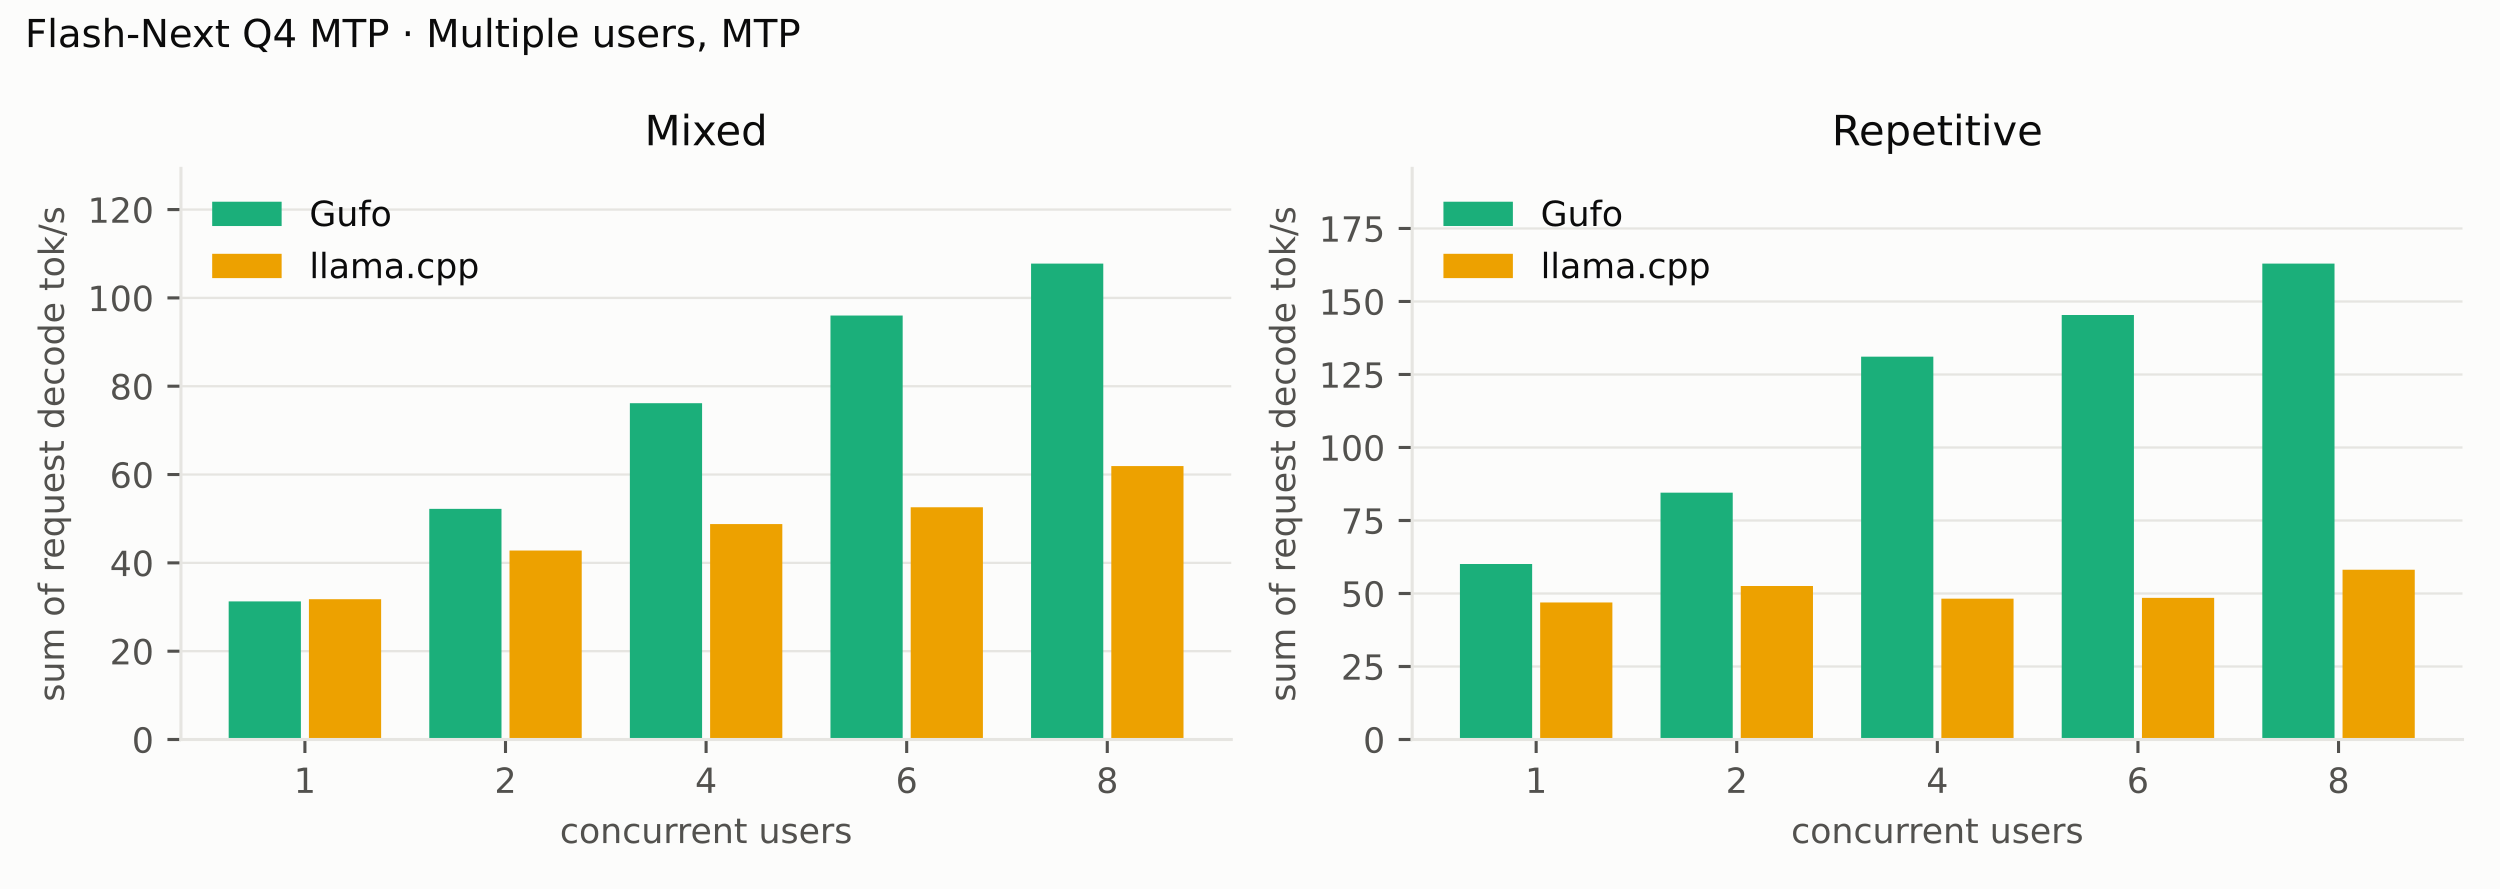
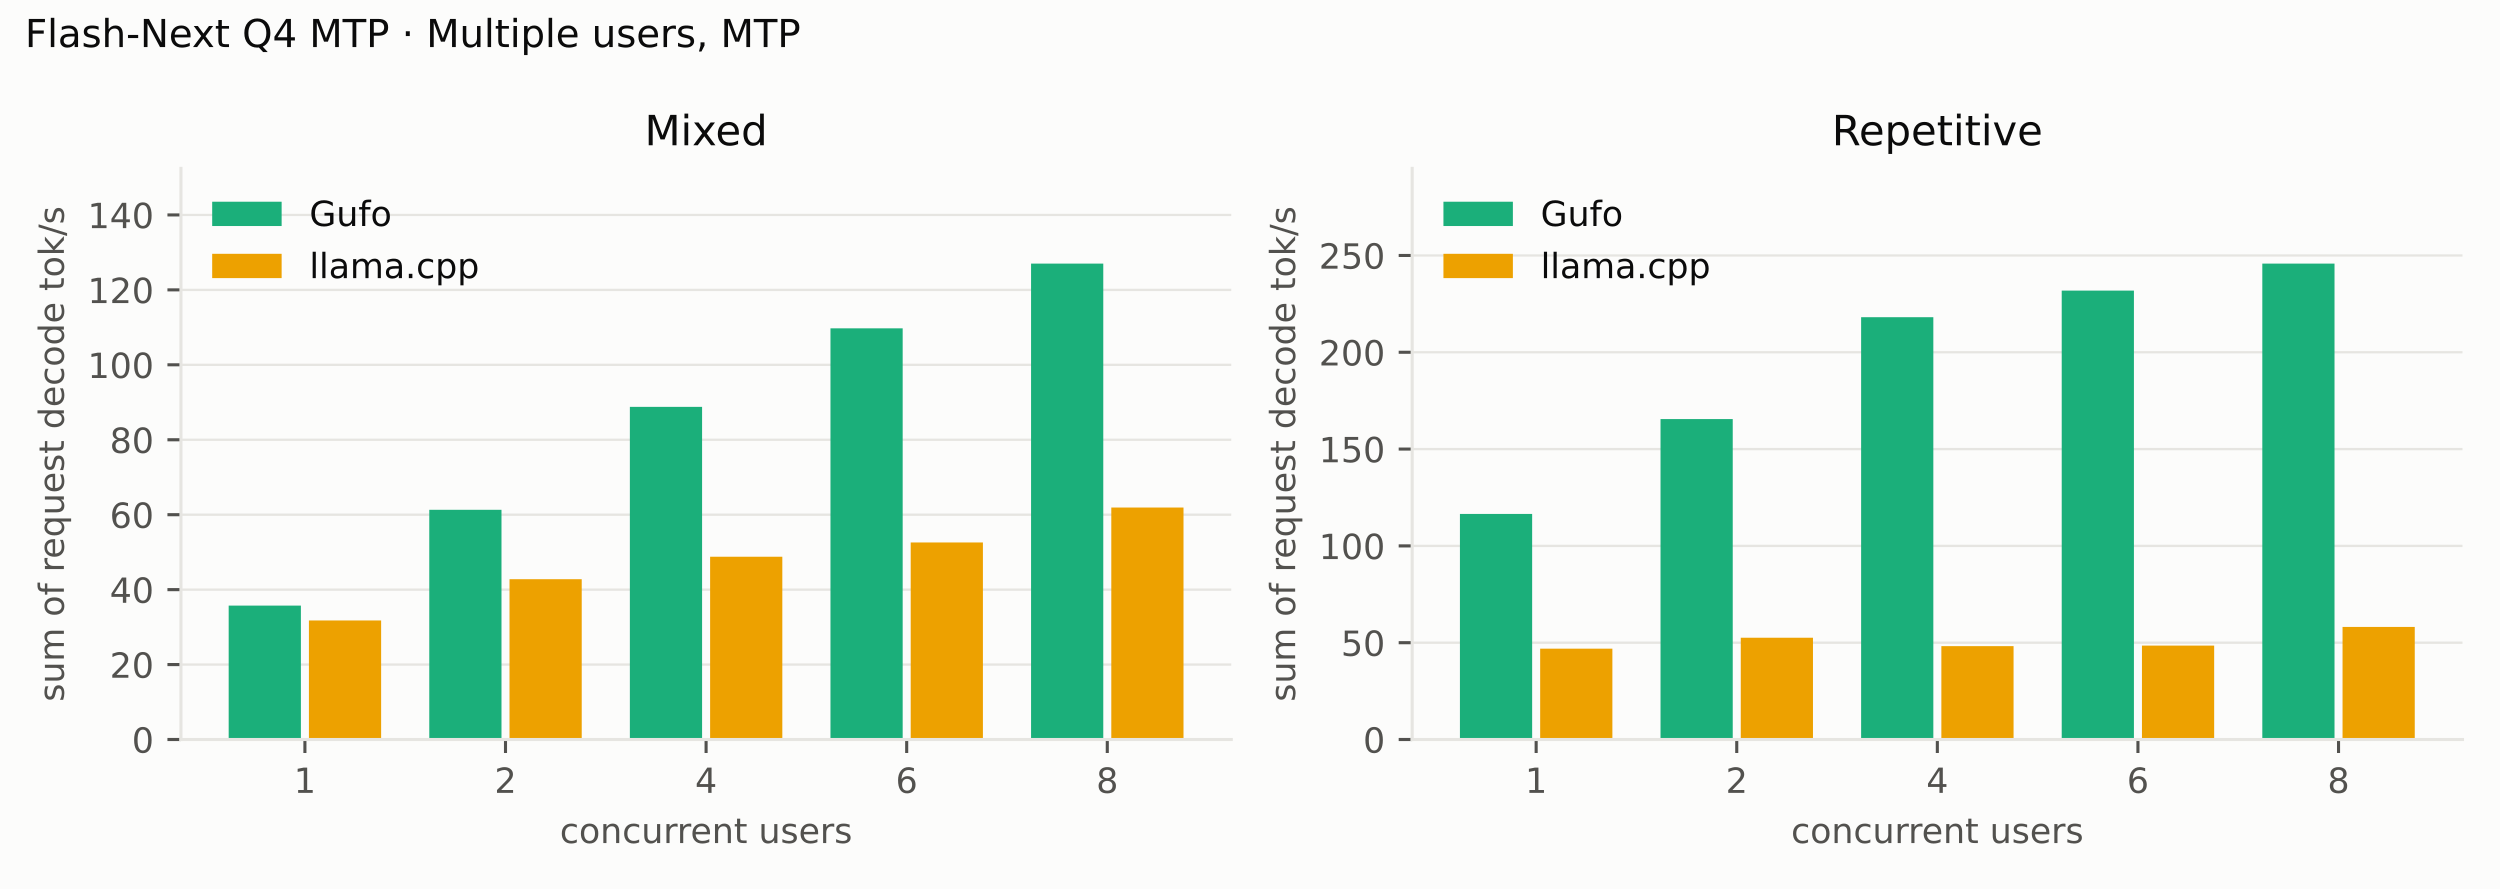
<svg xmlns="http://www.w3.org/2000/svg" xmlns:xlink="http://www.w3.org/1999/xlink" width="648pt" height="230.4pt" viewBox="0 0 648 230.4" version="1.1">
  <defs>
    <style type="text/css">*{stroke-linejoin: round; stroke-linecap: butt}</style>
  </defs>
  <g id="figure_1">
    <g id="patch_1">
      <path d="M 0 230.4 L 648 230.4 L 648 0 L 0 0 z " style="fill: #fcfcfb" />
    </g>
    <g id="axes_1">
      <g id="patch_2">
        <path d="M 46.899 191.68 L 319.14 191.68 L 319.14 43.647 L 46.899 43.647 z " style="fill: #fcfcfb" />
      </g>
      <g id="matplotlib.axis_1">
        <g id="xtick_1">
          <g id="line2d_1">
            <defs>
              <path id="m1ebf051f68" d="M 0 0 L 0 3.5 " style="stroke: #52514e; stroke-width: 0.8" />
            </defs>
            <g>
              <use xlink:href="#m1ebf051f68" x="79.032" y="191.68" style="fill: #52514e; stroke: #52514e; stroke-width: 0.8" />
            </g>
          </g>
          <g id="text_1">
            <text style="font-size: 9px; font-family: 'DejaVu Sans', 'Bitstream Vera Sans', 'Computer Modern Sans Serif', 'Lucida Grande', 'Verdana', 'Geneva', 'Lucid', 'Arial', 'Helvetica', 'Avant Garde', sans-serif; text-anchor: middle; fill: #52514e" x="79.032" y="205.518" transform="rotate(-0 79.03174 205.5179)">1</text>
          </g>
        </g>
        <g id="xtick_2">
          <g id="line2d_2">
            <g>
              <use xlink:href="#m1ebf051f68" x="131.026" y="191.68" style="fill: #52514e; stroke: #52514e; stroke-width: 0.8" />
            </g>
          </g>
          <g id="text_2">
            <text style="font-size: 9px; font-family: 'DejaVu Sans', 'Bitstream Vera Sans', 'Computer Modern Sans Serif', 'Lucida Grande', 'Verdana', 'Geneva', 'Lucid', 'Arial', 'Helvetica', 'Avant Garde', sans-serif; text-anchor: middle; fill: #52514e" x="131.026" y="205.518" transform="rotate(-0 131.0257 205.5179)">2</text>
          </g>
        </g>
        <g id="xtick_3">
          <g id="line2d_3">
            <g>
              <use xlink:href="#m1ebf051f68" x="183.02" y="191.68" style="fill: #52514e; stroke: #52514e; stroke-width: 0.8" />
            </g>
          </g>
          <g id="text_3">
            <text style="font-size: 9px; font-family: 'DejaVu Sans', 'Bitstream Vera Sans', 'Computer Modern Sans Serif', 'Lucida Grande', 'Verdana', 'Geneva', 'Lucid', 'Arial', 'Helvetica', 'Avant Garde', sans-serif; text-anchor: middle; fill: #52514e" x="183.02" y="205.518" transform="rotate(-0 183.0197 205.5179)">4</text>
          </g>
        </g>
        <g id="xtick_4">
          <g id="line2d_4">
            <g>
              <use xlink:href="#m1ebf051f68" x="235.014" y="191.68" style="fill: #52514e; stroke: #52514e; stroke-width: 0.8" />
            </g>
          </g>
          <g id="text_4">
            <text style="font-size: 9px; font-family: 'DejaVu Sans', 'Bitstream Vera Sans', 'Computer Modern Sans Serif', 'Lucida Grande', 'Verdana', 'Geneva', 'Lucid', 'Arial', 'Helvetica', 'Avant Garde', sans-serif; text-anchor: middle; fill: #52514e" x="235.014" y="205.518" transform="rotate(-0 235.0137 205.5179)">6</text>
          </g>
        </g>
        <g id="xtick_5">
          <g id="line2d_5">
            <g>
              <use xlink:href="#m1ebf051f68" x="287.008" y="191.68" style="fill: #52514e; stroke: #52514e; stroke-width: 0.8" />
            </g>
          </g>
          <g id="text_5">
            <text style="font-size: 9px; font-family: 'DejaVu Sans', 'Bitstream Vera Sans', 'Computer Modern Sans Serif', 'Lucida Grande', 'Verdana', 'Geneva', 'Lucid', 'Arial', 'Helvetica', 'Avant Garde', sans-serif; text-anchor: middle; fill: #52514e" x="287.008" y="205.518" transform="rotate(-0 287.0077 205.5179)">8</text>
          </g>
        </g>
        <g id="text_6">
          <text style="font-size: 9px; font-family: 'DejaVu Sans', 'Bitstream Vera Sans', 'Computer Modern Sans Serif', 'Lucida Grande', 'Verdana', 'Geneva', 'Lucid', 'Arial', 'Helvetica', 'Avant Garde', sans-serif; text-anchor: middle; fill: #52514e" x="183.02" y="218.518" transform="rotate(-0 183.0197 218.5179)">concurrent users</text>
        </g>
      </g>
      <g id="matplotlib.axis_2">
        <g id="ytick_1">
          <g id="line2d_6">
            <path d="M 46.899 191.68 L 319.14 191.68 " clip-path="url(#p1bdd1d52e2)" style="fill: none; stroke: #e6e5e1; stroke-width: 0.6; stroke-linecap: square" />
          </g>
          <g id="line2d_7">
            <defs>
              <path id="m680e5b1e24" d="M 0 0 L -3.5 0 " style="stroke: #52514e; stroke-width: 0.8" />
            </defs>
            <g>
              <use xlink:href="#m680e5b1e24" x="46.899" y="191.68" style="fill: #52514e; stroke: #52514e; stroke-width: 0.8" />
            </g>
          </g>
          <g id="text_7">
            <text style="font-size: 9px; font-family: 'DejaVu Sans', 'Bitstream Vera Sans', 'Computer Modern Sans Serif', 'Lucida Grande', 'Verdana', 'Geneva', 'Lucid', 'Arial', 'Helvetica', 'Avant Garde', sans-serif; text-anchor: end; fill: #52514e" x="39.899" y="195.099" transform="rotate(-0 39.89945 195.0989)">0</text>
          </g>
        </g>
        <g id="ytick_2">
          <g id="line2d_8">
-             <path d="M 46.899 168.787 L 319.14 168.787 " clip-path="url(#p1bdd1d52e2)" style="fill: none; stroke: #e6e5e1; stroke-width: 0.6; stroke-linecap: square" />
+             <path d="M 46.899 172.256 L 319.14 172.256 " clip-path="url(#p1bdd1d52e2)" style="fill: none; stroke: #e6e5e1; stroke-width: 0.6; stroke-linecap: square" />
          </g>
          <g id="line2d_9">
            <g>
-               <use xlink:href="#m680e5b1e24" x="46.899" y="168.787" style="fill: #52514e; stroke: #52514e; stroke-width: 0.8" />
+               <use xlink:href="#m680e5b1e24" x="46.899" y="172.256" style="fill: #52514e; stroke: #52514e; stroke-width: 0.8" />
            </g>
          </g>
          <g id="text_8">
-             <text style="font-size: 9px; font-family: 'DejaVu Sans', 'Bitstream Vera Sans', 'Computer Modern Sans Serif', 'Lucida Grande', 'Verdana', 'Geneva', 'Lucid', 'Arial', 'Helvetica', 'Avant Garde', sans-serif; text-anchor: end; fill: #52514e" x="39.899" y="172.206" transform="rotate(-0 39.89945 172.2056)">20</text>
+             <text style="font-size: 9px; font-family: 'DejaVu Sans', 'Bitstream Vera Sans', 'Computer Modern Sans Serif', 'Lucida Grande', 'Verdana', 'Geneva', 'Lucid', 'Arial', 'Helvetica', 'Avant Garde', sans-serif; text-anchor: end; fill: #52514e" x="39.899" y="175.675" transform="rotate(-0 39.89945 175.6751)">20</text>
          </g>
        </g>
        <g id="ytick_3">
          <g id="line2d_10">
-             <path d="M 46.899 145.893 L 319.14 145.893 " clip-path="url(#p1bdd1d52e2)" style="fill: none; stroke: #e6e5e1; stroke-width: 0.6; stroke-linecap: square" />
+             <path d="M 46.899 152.832 L 319.14 152.832 " clip-path="url(#p1bdd1d52e2)" style="fill: none; stroke: #e6e5e1; stroke-width: 0.6; stroke-linecap: square" />
          </g>
          <g id="line2d_11">
            <g>
-               <use xlink:href="#m680e5b1e24" x="46.899" y="145.893" style="fill: #52514e; stroke: #52514e; stroke-width: 0.8" />
+               <use xlink:href="#m680e5b1e24" x="46.899" y="152.832" style="fill: #52514e; stroke: #52514e; stroke-width: 0.8" />
            </g>
          </g>
          <g id="text_9">
-             <text style="font-size: 9px; font-family: 'DejaVu Sans', 'Bitstream Vera Sans', 'Computer Modern Sans Serif', 'Lucida Grande', 'Verdana', 'Geneva', 'Lucid', 'Arial', 'Helvetica', 'Avant Garde', sans-serif; text-anchor: end; fill: #52514e" x="39.899" y="149.312" transform="rotate(-0 39.89945 149.3123)">40</text>
+             <text style="font-size: 9px; font-family: 'DejaVu Sans', 'Bitstream Vera Sans', 'Computer Modern Sans Serif', 'Lucida Grande', 'Verdana', 'Geneva', 'Lucid', 'Arial', 'Helvetica', 'Avant Garde', sans-serif; text-anchor: end; fill: #52514e" x="39.899" y="156.251" transform="rotate(-0 39.89945 156.2513)">40</text>
          </g>
        </g>
        <g id="ytick_4">
          <g id="line2d_12">
-             <path d="M 46.899 123 L 319.14 123 " clip-path="url(#p1bdd1d52e2)" style="fill: none; stroke: #e6e5e1; stroke-width: 0.6; stroke-linecap: square" />
+             <path d="M 46.899 133.409 L 319.14 133.409 " clip-path="url(#p1bdd1d52e2)" style="fill: none; stroke: #e6e5e1; stroke-width: 0.6; stroke-linecap: square" />
          </g>
          <g id="line2d_13">
            <g>
-               <use xlink:href="#m680e5b1e24" x="46.899" y="123" style="fill: #52514e; stroke: #52514e; stroke-width: 0.8" />
+               <use xlink:href="#m680e5b1e24" x="46.899" y="133.409" style="fill: #52514e; stroke: #52514e; stroke-width: 0.8" />
            </g>
          </g>
          <g id="text_10">
-             <text style="font-size: 9px; font-family: 'DejaVu Sans', 'Bitstream Vera Sans', 'Computer Modern Sans Serif', 'Lucida Grande', 'Verdana', 'Geneva', 'Lucid', 'Arial', 'Helvetica', 'Avant Garde', sans-serif; text-anchor: end; fill: #52514e" x="39.899" y="126.419" transform="rotate(-0 39.89945 126.4189)">60</text>
+             <text style="font-size: 9px; font-family: 'DejaVu Sans', 'Bitstream Vera Sans', 'Computer Modern Sans Serif', 'Lucida Grande', 'Verdana', 'Geneva', 'Lucid', 'Arial', 'Helvetica', 'Avant Garde', sans-serif; text-anchor: end; fill: #52514e" x="39.899" y="136.827" transform="rotate(-0 39.89945 136.8274)">60</text>
          </g>
        </g>
        <g id="ytick_5">
          <g id="line2d_14">
-             <path d="M 46.899 100.107 L 319.14 100.107 " clip-path="url(#p1bdd1d52e2)" style="fill: none; stroke: #e6e5e1; stroke-width: 0.6; stroke-linecap: square" />
+             <path d="M 46.899 113.985 L 319.14 113.985 " clip-path="url(#p1bdd1d52e2)" style="fill: none; stroke: #e6e5e1; stroke-width: 0.6; stroke-linecap: square" />
          </g>
          <g id="line2d_15">
            <g>
-               <use xlink:href="#m680e5b1e24" x="46.899" y="100.107" style="fill: #52514e; stroke: #52514e; stroke-width: 0.8" />
+               <use xlink:href="#m680e5b1e24" x="46.899" y="113.985" style="fill: #52514e; stroke: #52514e; stroke-width: 0.8" />
            </g>
          </g>
          <g id="text_11">
-             <text style="font-size: 9px; font-family: 'DejaVu Sans', 'Bitstream Vera Sans', 'Computer Modern Sans Serif', 'Lucida Grande', 'Verdana', 'Geneva', 'Lucid', 'Arial', 'Helvetica', 'Avant Garde', sans-serif; text-anchor: end; fill: #52514e" x="39.899" y="103.526" transform="rotate(-0 39.89945 103.5256)">80</text>
+             <text style="font-size: 9px; font-family: 'DejaVu Sans', 'Bitstream Vera Sans', 'Computer Modern Sans Serif', 'Lucida Grande', 'Verdana', 'Geneva', 'Lucid', 'Arial', 'Helvetica', 'Avant Garde', sans-serif; text-anchor: end; fill: #52514e" x="39.899" y="117.404" transform="rotate(-0 39.89945 117.4036)">80</text>
          </g>
        </g>
        <g id="ytick_6">
          <g id="line2d_16">
-             <path d="M 46.899 77.213 L 319.14 77.213 " clip-path="url(#p1bdd1d52e2)" style="fill: none; stroke: #e6e5e1; stroke-width: 0.6; stroke-linecap: square" />
+             <path d="M 46.899 94.561 L 319.14 94.561 " clip-path="url(#p1bdd1d52e2)" style="fill: none; stroke: #e6e5e1; stroke-width: 0.6; stroke-linecap: square" />
          </g>
          <g id="line2d_17">
            <g>
-               <use xlink:href="#m680e5b1e24" x="46.899" y="77.213" style="fill: #52514e; stroke: #52514e; stroke-width: 0.8" />
+               <use xlink:href="#m680e5b1e24" x="46.899" y="94.561" style="fill: #52514e; stroke: #52514e; stroke-width: 0.8" />
            </g>
          </g>
          <g id="text_12">
-             <text style="font-size: 9px; font-family: 'DejaVu Sans', 'Bitstream Vera Sans', 'Computer Modern Sans Serif', 'Lucida Grande', 'Verdana', 'Geneva', 'Lucid', 'Arial', 'Helvetica', 'Avant Garde', sans-serif; text-anchor: end; fill: #52514e" x="39.899" y="80.632" transform="rotate(-0 39.89945 80.63225)">100</text>
+             <text style="font-size: 9px; font-family: 'DejaVu Sans', 'Bitstream Vera Sans', 'Computer Modern Sans Serif', 'Lucida Grande', 'Verdana', 'Geneva', 'Lucid', 'Arial', 'Helvetica', 'Avant Garde', sans-serif; text-anchor: end; fill: #52514e" x="39.899" y="97.98" transform="rotate(-0 39.89945 97.97979)">100</text>
          </g>
        </g>
        <g id="ytick_7">
          <g id="line2d_18">
-             <path d="M 46.899 54.32 L 319.14 54.32 " clip-path="url(#p1bdd1d52e2)" style="fill: none; stroke: #e6e5e1; stroke-width: 0.6; stroke-linecap: square" />
+             <path d="M 46.899 75.137 L 319.14 75.137 " clip-path="url(#p1bdd1d52e2)" style="fill: none; stroke: #e6e5e1; stroke-width: 0.6; stroke-linecap: square" />
          </g>
          <g id="line2d_19">
            <g>
-               <use xlink:href="#m680e5b1e24" x="46.899" y="54.32" style="fill: #52514e; stroke: #52514e; stroke-width: 0.8" />
+               <use xlink:href="#m680e5b1e24" x="46.899" y="75.137" style="fill: #52514e; stroke: #52514e; stroke-width: 0.8" />
            </g>
          </g>
          <g id="text_13">
-             <text style="font-size: 9px; font-family: 'DejaVu Sans', 'Bitstream Vera Sans', 'Computer Modern Sans Serif', 'Lucida Grande', 'Verdana', 'Geneva', 'Lucid', 'Arial', 'Helvetica', 'Avant Garde', sans-serif; text-anchor: end; fill: #52514e" x="39.899" y="57.739" transform="rotate(-0 39.89945 57.73891)">120</text>
-           </g>
-         </g>
-         <g id="text_14">
+             <text style="font-size: 9px; font-family: 'DejaVu Sans', 'Bitstream Vera Sans', 'Computer Modern Sans Serif', 'Lucida Grande', 'Verdana', 'Geneva', 'Lucid', 'Arial', 'Helvetica', 'Avant Garde', sans-serif; text-anchor: end; fill: #52514e" x="39.899" y="78.556" transform="rotate(-0 39.89945 78.55595)">120</text>
+           </g>
+         </g>
+         <g id="ytick_8">
+           <g id="line2d_20">
+             <path d="M 46.899 55.713 L 319.14 55.713 " clip-path="url(#p1bdd1d52e2)" style="fill: none; stroke: #e6e5e1; stroke-width: 0.6; stroke-linecap: square" />
+           </g>
+           <g id="line2d_21">
+             <g>
+               <use xlink:href="#m680e5b1e24" x="46.899" y="55.713" style="fill: #52514e; stroke: #52514e; stroke-width: 0.8" />
+             </g>
+           </g>
+           <g id="text_14">
+             <text style="font-size: 9px; font-family: 'DejaVu Sans', 'Bitstream Vera Sans', 'Computer Modern Sans Serif', 'Lucida Grande', 'Verdana', 'Geneva', 'Lucid', 'Arial', 'Helvetica', 'Avant Garde', sans-serif; text-anchor: end; fill: #52514e" x="39.899" y="59.132" transform="rotate(-0 39.89945 59.13212)">140</text>
+           </g>
+         </g>
+         <g id="text_15">
          <text style="font-size: 9px; font-family: 'DejaVu Sans', 'Bitstream Vera Sans', 'Computer Modern Sans Serif', 'Lucida Grande', 'Verdana', 'Geneva', 'Lucid', 'Arial', 'Helvetica', 'Avant Garde', sans-serif; text-anchor: middle; fill: #52514e" x="16.559" y="117.664" transform="rotate(-90 16.55859 117.6635)">sum of request decode tok/s</text>
        </g>
      </g>
      <g id="patch_3">
-         <path d="M 59.274 191.68 L 77.992 191.68 L 77.992 155.875 L 59.274 155.875 z " clip-path="url(#p1bdd1d52e2)" style="fill: #1baf7a" />
+         <path d="M 59.274 191.68 L 77.992 191.68 L 77.992 156.97 L 59.274 156.97 z " clip-path="url(#p1bdd1d52e2)" style="fill: #1baf7a" />
      </g>
      <g id="patch_4">
-         <path d="M 111.268 191.68 L 129.986 191.68 L 129.986 131.905 L 111.268 131.905 z " clip-path="url(#p1bdd1d52e2)" style="fill: #1baf7a" />
+         <path d="M 111.268 191.68 L 129.986 191.68 L 129.986 132.146 L 111.268 132.146 z " clip-path="url(#p1bdd1d52e2)" style="fill: #1baf7a" />
      </g>
      <g id="patch_5">
-         <path d="M 163.262 191.68 L 181.98 191.68 L 181.98 104.502 L 163.262 104.502 z " clip-path="url(#p1bdd1d52e2)" style="fill: #1baf7a" />
+         <path d="M 163.262 191.68 L 181.98 191.68 L 181.98 105.467 L 163.262 105.467 z " clip-path="url(#p1bdd1d52e2)" style="fill: #1baf7a" />
      </g>
      <g id="patch_6">
-         <path d="M 215.256 191.68 L 233.974 191.68 L 233.974 81.781 L 215.256 81.781 z " clip-path="url(#p1bdd1d52e2)" style="fill: #1baf7a" />
+         <path d="M 215.256 191.68 L 233.974 191.68 L 233.974 85.101 L 215.256 85.101 z " clip-path="url(#p1bdd1d52e2)" style="fill: #1baf7a" />
      </g>
      <g id="patch_7">
        <path d="M 267.25 191.68 L 285.968 191.68 L 285.968 68.319 L 267.25 68.319 z " clip-path="url(#p1bdd1d52e2)" style="fill: #1baf7a" />
      </g>
      <g id="patch_8">
-         <path d="M 80.072 191.68 L 98.789 191.68 L 98.789 155.314 L 80.072 155.314 z " clip-path="url(#p1bdd1d52e2)" style="fill: #eda100" />
+         <path d="M 80.072 191.68 L 98.789 191.68 L 98.789 160.825 L 80.072 160.825 z " clip-path="url(#p1bdd1d52e2)" style="fill: #eda100" />
      </g>
      <g id="patch_9">
-         <path d="M 132.066 191.68 L 150.783 191.68 L 150.783 142.7 L 132.066 142.7 z " clip-path="url(#p1bdd1d52e2)" style="fill: #eda100" />
+         <path d="M 132.066 191.68 L 150.783 191.68 L 150.783 150.123 L 132.066 150.123 z " clip-path="url(#p1bdd1d52e2)" style="fill: #eda100" />
      </g>
      <g id="patch_10">
-         <path d="M 184.06 191.68 L 202.777 191.68 L 202.777 135.843 L 184.06 135.843 z " clip-path="url(#p1bdd1d52e2)" style="fill: #eda100" />
+         <path d="M 184.06 191.68 L 202.777 191.68 L 202.777 144.305 L 184.06 144.305 z " clip-path="url(#p1bdd1d52e2)" style="fill: #eda100" />
      </g>
      <g id="patch_11">
-         <path d="M 236.054 191.68 L 254.771 191.68 L 254.771 131.482 L 236.054 131.482 z " clip-path="url(#p1bdd1d52e2)" style="fill: #eda100" />
+         <path d="M 236.054 191.68 L 254.771 191.68 L 254.771 140.605 L 236.054 140.605 z " clip-path="url(#p1bdd1d52e2)" style="fill: #eda100" />
      </g>
      <g id="patch_12">
-         <path d="M 288.048 191.68 L 306.765 191.68 L 306.765 120.802 L 288.048 120.802 z " clip-path="url(#p1bdd1d52e2)" style="fill: #eda100" />
+         <path d="M 288.048 191.68 L 306.765 191.68 L 306.765 131.544 L 288.048 131.544 z " clip-path="url(#p1bdd1d52e2)" style="fill: #eda100" />
      </g>
      <g id="patch_13">
        <path d="M 46.899 191.68 L 46.899 43.647 " style="fill: none; stroke: #e6e5e1; stroke-width: 0.8; stroke-linejoin: miter; stroke-linecap: square" />
      </g>
      <g id="patch_14">
        <path d="M 46.899 191.68 L 319.14 191.68 " style="fill: none; stroke: #e6e5e1; stroke-width: 0.8; stroke-linejoin: miter; stroke-linecap: square" />
      </g>
-       <g id="text_15">
+       <g id="text_16">
        <text style="font-size: 10.8px; font-family: 'DejaVu Sans', 'Bitstream Vera Sans', 'Computer Modern Sans Serif', 'Lucida Grande', 'Verdana', 'Geneva', 'Lucid', 'Arial', 'Helvetica', 'Avant Garde', sans-serif; text-anchor: middle; fill: #0b0b0b" x="183.02" y="37.647" transform="rotate(-0 183.0197 37.64709)">Mixed</text>
      </g>
      <g id="legend_1">
        <g id="patch_15">
          <path d="M 54.999 58.586 L 72.999 58.586 L 72.999 52.286 L 54.999 52.286 z " style="fill: #1baf7a" />
        </g>
-         <g id="text_16">
+         <g id="text_17">
          <text style="font-size: 9px; font-family: 'DejaVu Sans', 'Bitstream Vera Sans', 'Computer Modern Sans Serif', 'Lucida Grande', 'Verdana', 'Geneva', 'Lucid', 'Arial', 'Helvetica', 'Avant Garde', sans-serif; text-anchor: start; fill: #0b0b0b" x="80.199" y="58.586" transform="rotate(-0 80.19945 58.58569)">Gufo</text>
        </g>
        <g id="patch_16">
          <path d="M 54.999 72.086 L 72.999 72.086 L 72.999 65.786 L 54.999 65.786 z " style="fill: #eda100" />
        </g>
-         <g id="text_17">
+         <g id="text_18">
          <text style="font-size: 9px; font-family: 'DejaVu Sans', 'Bitstream Vera Sans', 'Computer Modern Sans Serif', 'Lucida Grande', 'Verdana', 'Geneva', 'Lucid', 'Arial', 'Helvetica', 'Avant Garde', sans-serif; text-anchor: start; fill: #0b0b0b" x="80.199" y="72.086" transform="rotate(-0 80.19945 72.08639)">llama.cpp</text>
        </g>
      </g>
    </g>
    <g id="axes_2">
      <g id="patch_17">
        <path d="M 366.039 191.68 L 638.28 191.68 L 638.28 43.647 L 366.039 43.647 z " style="fill: #fcfcfb" />
      </g>
      <g id="matplotlib.axis_3">
        <g id="xtick_6">
-           <g id="line2d_20">
+           <g id="line2d_22">
            <g>
              <use xlink:href="#m1ebf051f68" x="398.172" y="191.68" style="fill: #52514e; stroke: #52514e; stroke-width: 0.8" />
            </g>
          </g>
-           <g id="text_18">
+           <g id="text_19">
            <text style="font-size: 9px; font-family: 'DejaVu Sans', 'Bitstream Vera Sans', 'Computer Modern Sans Serif', 'Lucida Grande', 'Verdana', 'Geneva', 'Lucid', 'Arial', 'Helvetica', 'Avant Garde', sans-serif; text-anchor: middle; fill: #52514e" x="398.172" y="205.518" transform="rotate(-0 398.1717 205.5179)">1</text>
          </g>
        </g>
        <g id="xtick_7">
-           <g id="line2d_21">
+           <g id="line2d_23">
            <g>
              <use xlink:href="#m1ebf051f68" x="450.166" y="191.68" style="fill: #52514e; stroke: #52514e; stroke-width: 0.8" />
            </g>
          </g>
-           <g id="text_19">
+           <g id="text_20">
            <text style="font-size: 9px; font-family: 'DejaVu Sans', 'Bitstream Vera Sans', 'Computer Modern Sans Serif', 'Lucida Grande', 'Verdana', 'Geneva', 'Lucid', 'Arial', 'Helvetica', 'Avant Garde', sans-serif; text-anchor: middle; fill: #52514e" x="450.166" y="205.518" transform="rotate(-0 450.1657 205.5179)">2</text>
          </g>
        </g>
        <g id="xtick_8">
-           <g id="line2d_22">
+           <g id="line2d_24">
            <g>
              <use xlink:href="#m1ebf051f68" x="502.16" y="191.68" style="fill: #52514e; stroke: #52514e; stroke-width: 0.8" />
            </g>
          </g>
-           <g id="text_20">
+           <g id="text_21">
            <text style="font-size: 9px; font-family: 'DejaVu Sans', 'Bitstream Vera Sans', 'Computer Modern Sans Serif', 'Lucida Grande', 'Verdana', 'Geneva', 'Lucid', 'Arial', 'Helvetica', 'Avant Garde', sans-serif; text-anchor: middle; fill: #52514e" x="502.16" y="205.518" transform="rotate(-0 502.1597 205.5179)">4</text>
          </g>
        </g>
        <g id="xtick_9">
-           <g id="line2d_23">
+           <g id="line2d_25">
            <g>
              <use xlink:href="#m1ebf051f68" x="554.154" y="191.68" style="fill: #52514e; stroke: #52514e; stroke-width: 0.8" />
            </g>
          </g>
-           <g id="text_21">
+           <g id="text_22">
            <text style="font-size: 9px; font-family: 'DejaVu Sans', 'Bitstream Vera Sans', 'Computer Modern Sans Serif', 'Lucida Grande', 'Verdana', 'Geneva', 'Lucid', 'Arial', 'Helvetica', 'Avant Garde', sans-serif; text-anchor: middle; fill: #52514e" x="554.154" y="205.518" transform="rotate(-0 554.1537 205.5179)">6</text>
          </g>
        </g>
        <g id="xtick_10">
-           <g id="line2d_24">
+           <g id="line2d_26">
            <g>
              <use xlink:href="#m1ebf051f68" x="606.148" y="191.68" style="fill: #52514e; stroke: #52514e; stroke-width: 0.8" />
            </g>
          </g>
-           <g id="text_22">
+           <g id="text_23">
            <text style="font-size: 9px; font-family: 'DejaVu Sans', 'Bitstream Vera Sans', 'Computer Modern Sans Serif', 'Lucida Grande', 'Verdana', 'Geneva', 'Lucid', 'Arial', 'Helvetica', 'Avant Garde', sans-serif; text-anchor: middle; fill: #52514e" x="606.148" y="205.518" transform="rotate(-0 606.1477 205.5179)">8</text>
          </g>
        </g>
-         <g id="text_23">
+         <g id="text_24">
          <text style="font-size: 9px; font-family: 'DejaVu Sans', 'Bitstream Vera Sans', 'Computer Modern Sans Serif', 'Lucida Grande', 'Verdana', 'Geneva', 'Lucid', 'Arial', 'Helvetica', 'Avant Garde', sans-serif; text-anchor: middle; fill: #52514e" x="502.16" y="218.518" transform="rotate(-0 502.1597 218.5179)">concurrent users</text>
        </g>
      </g>
      <g id="matplotlib.axis_4">
-         <g id="ytick_8">
-           <g id="line2d_25">
-             <path d="M 366.039 191.68 L 638.28 191.68 " clip-path="url(#pbed3e39741)" style="fill: none; stroke: #e6e5e1; stroke-width: 0.6; stroke-linecap: square" />
-           </g>
-           <g id="line2d_26">
-             <g>
-               <use xlink:href="#m680e5b1e24" x="366.039" y="191.68" style="fill: #52514e; stroke: #52514e; stroke-width: 0.8" />
-             </g>
-           </g>
-           <g id="text_24">
-             <text style="font-size: 9px; font-family: 'DejaVu Sans', 'Bitstream Vera Sans', 'Computer Modern Sans Serif', 'Lucida Grande', 'Verdana', 'Geneva', 'Lucid', 'Arial', 'Helvetica', 'Avant Garde', sans-serif; text-anchor: end; fill: #52514e" x="359.039" y="195.099" transform="rotate(-0 359.0395 195.0989)">0</text>
-           </g>
-         </g>
        <g id="ytick_9">
          <g id="line2d_27">
-             <path d="M 366.039 172.757 L 638.28 172.757 " clip-path="url(#pbed3e39741)" style="fill: none; stroke: #e6e5e1; stroke-width: 0.6; stroke-linecap: square" />
+             <path d="M 366.039 191.68 L 638.28 191.68 " clip-path="url(#pbed3e39741)" style="fill: none; stroke: #e6e5e1; stroke-width: 0.6; stroke-linecap: square" />
          </g>
          <g id="line2d_28">
            <g>
-               <use xlink:href="#m680e5b1e24" x="366.039" y="172.757" style="fill: #52514e; stroke: #52514e; stroke-width: 0.8" />
+               <use xlink:href="#m680e5b1e24" x="366.039" y="191.68" style="fill: #52514e; stroke: #52514e; stroke-width: 0.8" />
            </g>
          </g>
          <g id="text_25">
-             <text style="font-size: 9px; font-family: 'DejaVu Sans', 'Bitstream Vera Sans', 'Computer Modern Sans Serif', 'Lucida Grande', 'Verdana', 'Geneva', 'Lucid', 'Arial', 'Helvetica', 'Avant Garde', sans-serif; text-anchor: end; fill: #52514e" x="359.039" y="176.176" transform="rotate(-0 359.0395 176.1763)">25</text>
+             <text style="font-size: 9px; font-family: 'DejaVu Sans', 'Bitstream Vera Sans', 'Computer Modern Sans Serif', 'Lucida Grande', 'Verdana', 'Geneva', 'Lucid', 'Arial', 'Helvetica', 'Avant Garde', sans-serif; text-anchor: end; fill: #52514e" x="359.039" y="195.099" transform="rotate(-0 359.0395 195.0989)">0</text>
          </g>
        </g>
        <g id="ytick_10">
          <g id="line2d_29">
-             <path d="M 366.039 153.835 L 638.28 153.835 " clip-path="url(#pbed3e39741)" style="fill: none; stroke: #e6e5e1; stroke-width: 0.6; stroke-linecap: square" />
+             <path d="M 366.039 166.587 L 638.28 166.587 " clip-path="url(#pbed3e39741)" style="fill: none; stroke: #e6e5e1; stroke-width: 0.6; stroke-linecap: square" />
          </g>
          <g id="line2d_30">
            <g>
-               <use xlink:href="#m680e5b1e24" x="366.039" y="153.835" style="fill: #52514e; stroke: #52514e; stroke-width: 0.8" />
+               <use xlink:href="#m680e5b1e24" x="366.039" y="166.587" style="fill: #52514e; stroke: #52514e; stroke-width: 0.8" />
            </g>
          </g>
          <g id="text_26">
-             <text style="font-size: 9px; font-family: 'DejaVu Sans', 'Bitstream Vera Sans', 'Computer Modern Sans Serif', 'Lucida Grande', 'Verdana', 'Geneva', 'Lucid', 'Arial', 'Helvetica', 'Avant Garde', sans-serif; text-anchor: end; fill: #52514e" x="359.039" y="157.254" transform="rotate(-0 359.0395 157.2536)">50</text>
+             <text style="font-size: 9px; font-family: 'DejaVu Sans', 'Bitstream Vera Sans', 'Computer Modern Sans Serif', 'Lucida Grande', 'Verdana', 'Geneva', 'Lucid', 'Arial', 'Helvetica', 'Avant Garde', sans-serif; text-anchor: end; fill: #52514e" x="359.039" y="170.006" transform="rotate(-0 359.0395 170.0062)">50</text>
          </g>
        </g>
        <g id="ytick_11">
          <g id="line2d_31">
-             <path d="M 366.039 134.912 L 638.28 134.912 " clip-path="url(#pbed3e39741)" style="fill: none; stroke: #e6e5e1; stroke-width: 0.6; stroke-linecap: square" />
+             <path d="M 366.039 141.495 L 638.28 141.495 " clip-path="url(#pbed3e39741)" style="fill: none; stroke: #e6e5e1; stroke-width: 0.6; stroke-linecap: square" />
          </g>
          <g id="line2d_32">
            <g>
-               <use xlink:href="#m680e5b1e24" x="366.039" y="134.912" style="fill: #52514e; stroke: #52514e; stroke-width: 0.8" />
+               <use xlink:href="#m680e5b1e24" x="366.039" y="141.495" style="fill: #52514e; stroke: #52514e; stroke-width: 0.8" />
            </g>
          </g>
          <g id="text_27">
-             <text style="font-size: 9px; font-family: 'DejaVu Sans', 'Bitstream Vera Sans', 'Computer Modern Sans Serif', 'Lucida Grande', 'Verdana', 'Geneva', 'Lucid', 'Arial', 'Helvetica', 'Avant Garde', sans-serif; text-anchor: end; fill: #52514e" x="359.039" y="138.331" transform="rotate(-0 359.0395 138.3309)">75</text>
+             <text style="font-size: 9px; font-family: 'DejaVu Sans', 'Bitstream Vera Sans', 'Computer Modern Sans Serif', 'Lucida Grande', 'Verdana', 'Geneva', 'Lucid', 'Arial', 'Helvetica', 'Avant Garde', sans-serif; text-anchor: end; fill: #52514e" x="359.039" y="144.914" transform="rotate(-0 359.0395 144.9135)">100</text>
          </g>
        </g>
        <g id="ytick_12">
          <g id="line2d_33">
-             <path d="M 366.039 115.989 L 638.28 115.989 " clip-path="url(#pbed3e39741)" style="fill: none; stroke: #e6e5e1; stroke-width: 0.6; stroke-linecap: square" />
+             <path d="M 366.039 116.402 L 638.28 116.402 " clip-path="url(#pbed3e39741)" style="fill: none; stroke: #e6e5e1; stroke-width: 0.6; stroke-linecap: square" />
          </g>
          <g id="line2d_34">
            <g>
-               <use xlink:href="#m680e5b1e24" x="366.039" y="115.989" style="fill: #52514e; stroke: #52514e; stroke-width: 0.8" />
+               <use xlink:href="#m680e5b1e24" x="366.039" y="116.402" style="fill: #52514e; stroke: #52514e; stroke-width: 0.8" />
            </g>
          </g>
          <g id="text_28">
-             <text style="font-size: 9px; font-family: 'DejaVu Sans', 'Bitstream Vera Sans', 'Computer Modern Sans Serif', 'Lucida Grande', 'Verdana', 'Geneva', 'Lucid', 'Arial', 'Helvetica', 'Avant Garde', sans-serif; text-anchor: end; fill: #52514e" x="359.039" y="119.408" transform="rotate(-0 359.0395 119.4082)">100</text>
+             <text style="font-size: 9px; font-family: 'DejaVu Sans', 'Bitstream Vera Sans', 'Computer Modern Sans Serif', 'Lucida Grande', 'Verdana', 'Geneva', 'Lucid', 'Arial', 'Helvetica', 'Avant Garde', sans-serif; text-anchor: end; fill: #52514e" x="359.039" y="119.821" transform="rotate(-0 359.0395 119.8208)">150</text>
          </g>
        </g>
        <g id="ytick_13">
          <g id="line2d_35">
-             <path d="M 366.039 97.067 L 638.28 97.067 " clip-path="url(#pbed3e39741)" style="fill: none; stroke: #e6e5e1; stroke-width: 0.6; stroke-linecap: square" />
+             <path d="M 366.039 91.309 L 638.28 91.309 " clip-path="url(#pbed3e39741)" style="fill: none; stroke: #e6e5e1; stroke-width: 0.6; stroke-linecap: square" />
          </g>
          <g id="line2d_36">
            <g>
-               <use xlink:href="#m680e5b1e24" x="366.039" y="97.067" style="fill: #52514e; stroke: #52514e; stroke-width: 0.8" />
+               <use xlink:href="#m680e5b1e24" x="366.039" y="91.309" style="fill: #52514e; stroke: #52514e; stroke-width: 0.8" />
            </g>
          </g>
          <g id="text_29">
-             <text style="font-size: 9px; font-family: 'DejaVu Sans', 'Bitstream Vera Sans', 'Computer Modern Sans Serif', 'Lucida Grande', 'Verdana', 'Geneva', 'Lucid', 'Arial', 'Helvetica', 'Avant Garde', sans-serif; text-anchor: end; fill: #52514e" x="359.039" y="100.486" transform="rotate(-0 359.0395 100.4855)">125</text>
+             <text style="font-size: 9px; font-family: 'DejaVu Sans', 'Bitstream Vera Sans', 'Computer Modern Sans Serif', 'Lucida Grande', 'Verdana', 'Geneva', 'Lucid', 'Arial', 'Helvetica', 'Avant Garde', sans-serif; text-anchor: end; fill: #52514e" x="359.039" y="94.728" transform="rotate(-0 359.0395 94.72813)">200</text>
          </g>
        </g>
        <g id="ytick_14">
          <g id="line2d_37">
-             <path d="M 366.039 78.144 L 638.28 78.144 " clip-path="url(#pbed3e39741)" style="fill: none; stroke: #e6e5e1; stroke-width: 0.6; stroke-linecap: square" />
+             <path d="M 366.039 66.216 L 638.28 66.216 " clip-path="url(#pbed3e39741)" style="fill: none; stroke: #e6e5e1; stroke-width: 0.6; stroke-linecap: square" />
          </g>
          <g id="line2d_38">
            <g>
-               <use xlink:href="#m680e5b1e24" x="366.039" y="78.144" style="fill: #52514e; stroke: #52514e; stroke-width: 0.8" />
+               <use xlink:href="#m680e5b1e24" x="366.039" y="66.216" style="fill: #52514e; stroke: #52514e; stroke-width: 0.8" />
            </g>
          </g>
          <g id="text_30">
-             <text style="font-size: 9px; font-family: 'DejaVu Sans', 'Bitstream Vera Sans', 'Computer Modern Sans Serif', 'Lucida Grande', 'Verdana', 'Geneva', 'Lucid', 'Arial', 'Helvetica', 'Avant Garde', sans-serif; text-anchor: end; fill: #52514e" x="359.039" y="81.563" transform="rotate(-0 359.0395 81.56285)">150</text>
-           </g>
-         </g>
-         <g id="ytick_15">
-           <g id="line2d_39">
-             <path d="M 366.039 59.221 L 638.28 59.221 " clip-path="url(#pbed3e39741)" style="fill: none; stroke: #e6e5e1; stroke-width: 0.6; stroke-linecap: square" />
-           </g>
-           <g id="line2d_40">
-             <g>
-               <use xlink:href="#m680e5b1e24" x="366.039" y="59.221" style="fill: #52514e; stroke: #52514e; stroke-width: 0.8" />
-             </g>
-           </g>
-           <g id="text_31">
-             <text style="font-size: 9px; font-family: 'DejaVu Sans', 'Bitstream Vera Sans', 'Computer Modern Sans Serif', 'Lucida Grande', 'Verdana', 'Geneva', 'Lucid', 'Arial', 'Helvetica', 'Avant Garde', sans-serif; text-anchor: end; fill: #52514e" x="359.039" y="62.64" transform="rotate(-0 359.0395 62.64016)">175</text>
-           </g>
-         </g>
-         <g id="text_32">
+             <text style="font-size: 9px; font-family: 'DejaVu Sans', 'Bitstream Vera Sans', 'Computer Modern Sans Serif', 'Lucida Grande', 'Verdana', 'Geneva', 'Lucid', 'Arial', 'Helvetica', 'Avant Garde', sans-serif; text-anchor: end; fill: #52514e" x="359.039" y="69.635" transform="rotate(-0 359.0395 69.63542)">250</text>
+           </g>
+         </g>
+         <g id="text_31">
          <text style="font-size: 9px; font-family: 'DejaVu Sans', 'Bitstream Vera Sans', 'Computer Modern Sans Serif', 'Lucida Grande', 'Verdana', 'Geneva', 'Lucid', 'Arial', 'Helvetica', 'Avant Garde', sans-serif; text-anchor: middle; fill: #52514e" x="335.699" y="117.664" transform="rotate(-90 335.6986 117.6635)">sum of request decode tok/s</text>
        </g>
      </g>
      <g id="patch_18">
-         <path d="M 378.414 191.68 L 397.132 191.68 L 397.132 146.19 L 378.414 146.19 z " clip-path="url(#pbed3e39741)" style="fill: #1baf7a" />
+         <path d="M 378.414 191.68 L 397.132 191.68 L 397.132 133.214 L 378.414 133.214 z " clip-path="url(#pbed3e39741)" style="fill: #1baf7a" />
      </g>
      <g id="patch_19">
-         <path d="M 430.408 191.68 L 449.126 191.68 L 449.126 127.706 L 430.408 127.706 z " clip-path="url(#pbed3e39741)" style="fill: #1baf7a" />
+         <path d="M 430.408 191.68 L 449.126 191.68 L 449.126 108.623 L 430.408 108.623 z " clip-path="url(#pbed3e39741)" style="fill: #1baf7a" />
      </g>
      <g id="patch_20">
-         <path d="M 482.402 191.68 L 501.12 191.68 L 501.12 92.449 L 482.402 92.449 z " clip-path="url(#pbed3e39741)" style="fill: #1baf7a" />
+         <path d="M 482.402 191.68 L 501.12 191.68 L 501.12 82.216 L 482.402 82.216 z " clip-path="url(#pbed3e39741)" style="fill: #1baf7a" />
      </g>
      <g id="patch_21">
-         <path d="M 534.396 191.68 L 553.114 191.68 L 553.114 81.641 L 534.396 81.641 z " clip-path="url(#pbed3e39741)" style="fill: #1baf7a" />
+         <path d="M 534.396 191.68 L 553.114 191.68 L 553.114 75.325 L 534.396 75.325 z " clip-path="url(#pbed3e39741)" style="fill: #1baf7a" />
      </g>
      <g id="patch_22">
        <path d="M 586.39 191.68 L 605.108 191.68 L 605.108 68.319 L 586.39 68.319 z " clip-path="url(#pbed3e39741)" style="fill: #1baf7a" />
      </g>
      <g id="patch_23">
-         <path d="M 399.212 191.68 L 417.929 191.68 L 417.929 156.158 L 399.212 156.158 z " clip-path="url(#pbed3e39741)" style="fill: #eda100" />
+         <path d="M 399.212 191.68 L 417.929 191.68 L 417.929 168.128 L 399.212 168.128 z " clip-path="url(#pbed3e39741)" style="fill: #eda100" />
      </g>
      <g id="patch_24">
-         <path d="M 451.206 191.68 L 469.923 191.68 L 469.923 151.889 L 451.206 151.889 z " clip-path="url(#pbed3e39741)" style="fill: #eda100" />
+         <path d="M 451.206 191.68 L 469.923 191.68 L 469.923 165.298 L 451.206 165.298 z " clip-path="url(#pbed3e39741)" style="fill: #eda100" />
      </g>
      <g id="patch_25">
-         <path d="M 503.2 191.68 L 521.917 191.68 L 521.917 155.174 L 503.2 155.174 z " clip-path="url(#pbed3e39741)" style="fill: #eda100" />
+         <path d="M 503.2 191.68 L 521.917 191.68 L 521.917 167.476 L 503.2 167.476 z " clip-path="url(#pbed3e39741)" style="fill: #eda100" />
      </g>
      <g id="patch_26">
-         <path d="M 555.194 191.68 L 573.911 191.68 L 573.911 154.962 L 555.194 154.962 z " clip-path="url(#pbed3e39741)" style="fill: #eda100" />
+         <path d="M 555.194 191.68 L 573.911 191.68 L 573.911 167.335 L 555.194 167.335 z " clip-path="url(#pbed3e39741)" style="fill: #eda100" />
      </g>
      <g id="patch_27">
-         <path d="M 607.188 191.68 L 625.905 191.68 L 625.905 147.681 L 607.188 147.681 z " clip-path="url(#pbed3e39741)" style="fill: #eda100" />
+         <path d="M 607.188 191.68 L 625.905 191.68 L 625.905 162.507 L 607.188 162.507 z " clip-path="url(#pbed3e39741)" style="fill: #eda100" />
      </g>
      <g id="patch_28">
        <path d="M 366.039 191.68 L 366.039 43.647 " style="fill: none; stroke: #e6e5e1; stroke-width: 0.8; stroke-linejoin: miter; stroke-linecap: square" />
      </g>
      <g id="patch_29">
        <path d="M 366.039 191.68 L 638.28 191.68 " style="fill: none; stroke: #e6e5e1; stroke-width: 0.8; stroke-linejoin: miter; stroke-linecap: square" />
      </g>
-       <g id="text_33">
+       <g id="text_32">
        <text style="font-size: 10.8px; font-family: 'DejaVu Sans', 'Bitstream Vera Sans', 'Computer Modern Sans Serif', 'Lucida Grande', 'Verdana', 'Geneva', 'Lucid', 'Arial', 'Helvetica', 'Avant Garde', sans-serif; text-anchor: middle; fill: #0b0b0b" x="502.16" y="37.647" transform="rotate(-0 502.1597 37.64709)">Repetitive</text>
      </g>
      <g id="legend_2">
        <g id="patch_30">
          <path d="M 374.139 58.586 L 392.139 58.586 L 392.139 52.286 L 374.139 52.286 z " style="fill: #1baf7a" />
        </g>
-         <g id="text_34">
+         <g id="text_33">
          <text style="font-size: 9px; font-family: 'DejaVu Sans', 'Bitstream Vera Sans', 'Computer Modern Sans Serif', 'Lucida Grande', 'Verdana', 'Geneva', 'Lucid', 'Arial', 'Helvetica', 'Avant Garde', sans-serif; text-anchor: start; fill: #0b0b0b" x="399.339" y="58.586" transform="rotate(-0 399.3395 58.58569)">Gufo</text>
        </g>
        <g id="patch_31">
          <path d="M 374.139 72.086 L 392.139 72.086 L 392.139 65.786 L 374.139 65.786 z " style="fill: #eda100" />
        </g>
-         <g id="text_35">
+         <g id="text_34">
          <text style="font-size: 9px; font-family: 'DejaVu Sans', 'Bitstream Vera Sans', 'Computer Modern Sans Serif', 'Lucida Grande', 'Verdana', 'Geneva', 'Lucid', 'Arial', 'Helvetica', 'Avant Garde', sans-serif; text-anchor: start; fill: #0b0b0b" x="399.339" y="72.086" transform="rotate(-0 399.3395 72.08639)">llama.cpp</text>
        </g>
      </g>
    </g>
-     <g id="text_36">
+     <g id="text_35">
      <text style="font-size: 10px; font-family: 'DejaVu Sans', 'Bitstream Vera Sans', 'Computer Modern Sans Serif', 'Lucida Grande', 'Verdana', 'Geneva', 'Lucid', 'Arial', 'Helvetica', 'Avant Garde', sans-serif; text-anchor: start; fill: #0b0b0b" x="6.48" y="12.206" transform="rotate(-0 6.48 12.20644)">Flash-Next Q4 MTP · Multiple users, MTP</text>
    </g>
  </g>
  <defs>
    <clipPath id="p1bdd1d52e2">
      <rect x="46.899" y="43.647" width="272.241" height="148.033" />
    </clipPath>
    <clipPath id="pbed3e39741">
      <rect x="366.039" y="43.647" width="272.241" height="148.033" />
    </clipPath>
  </defs>
</svg>
